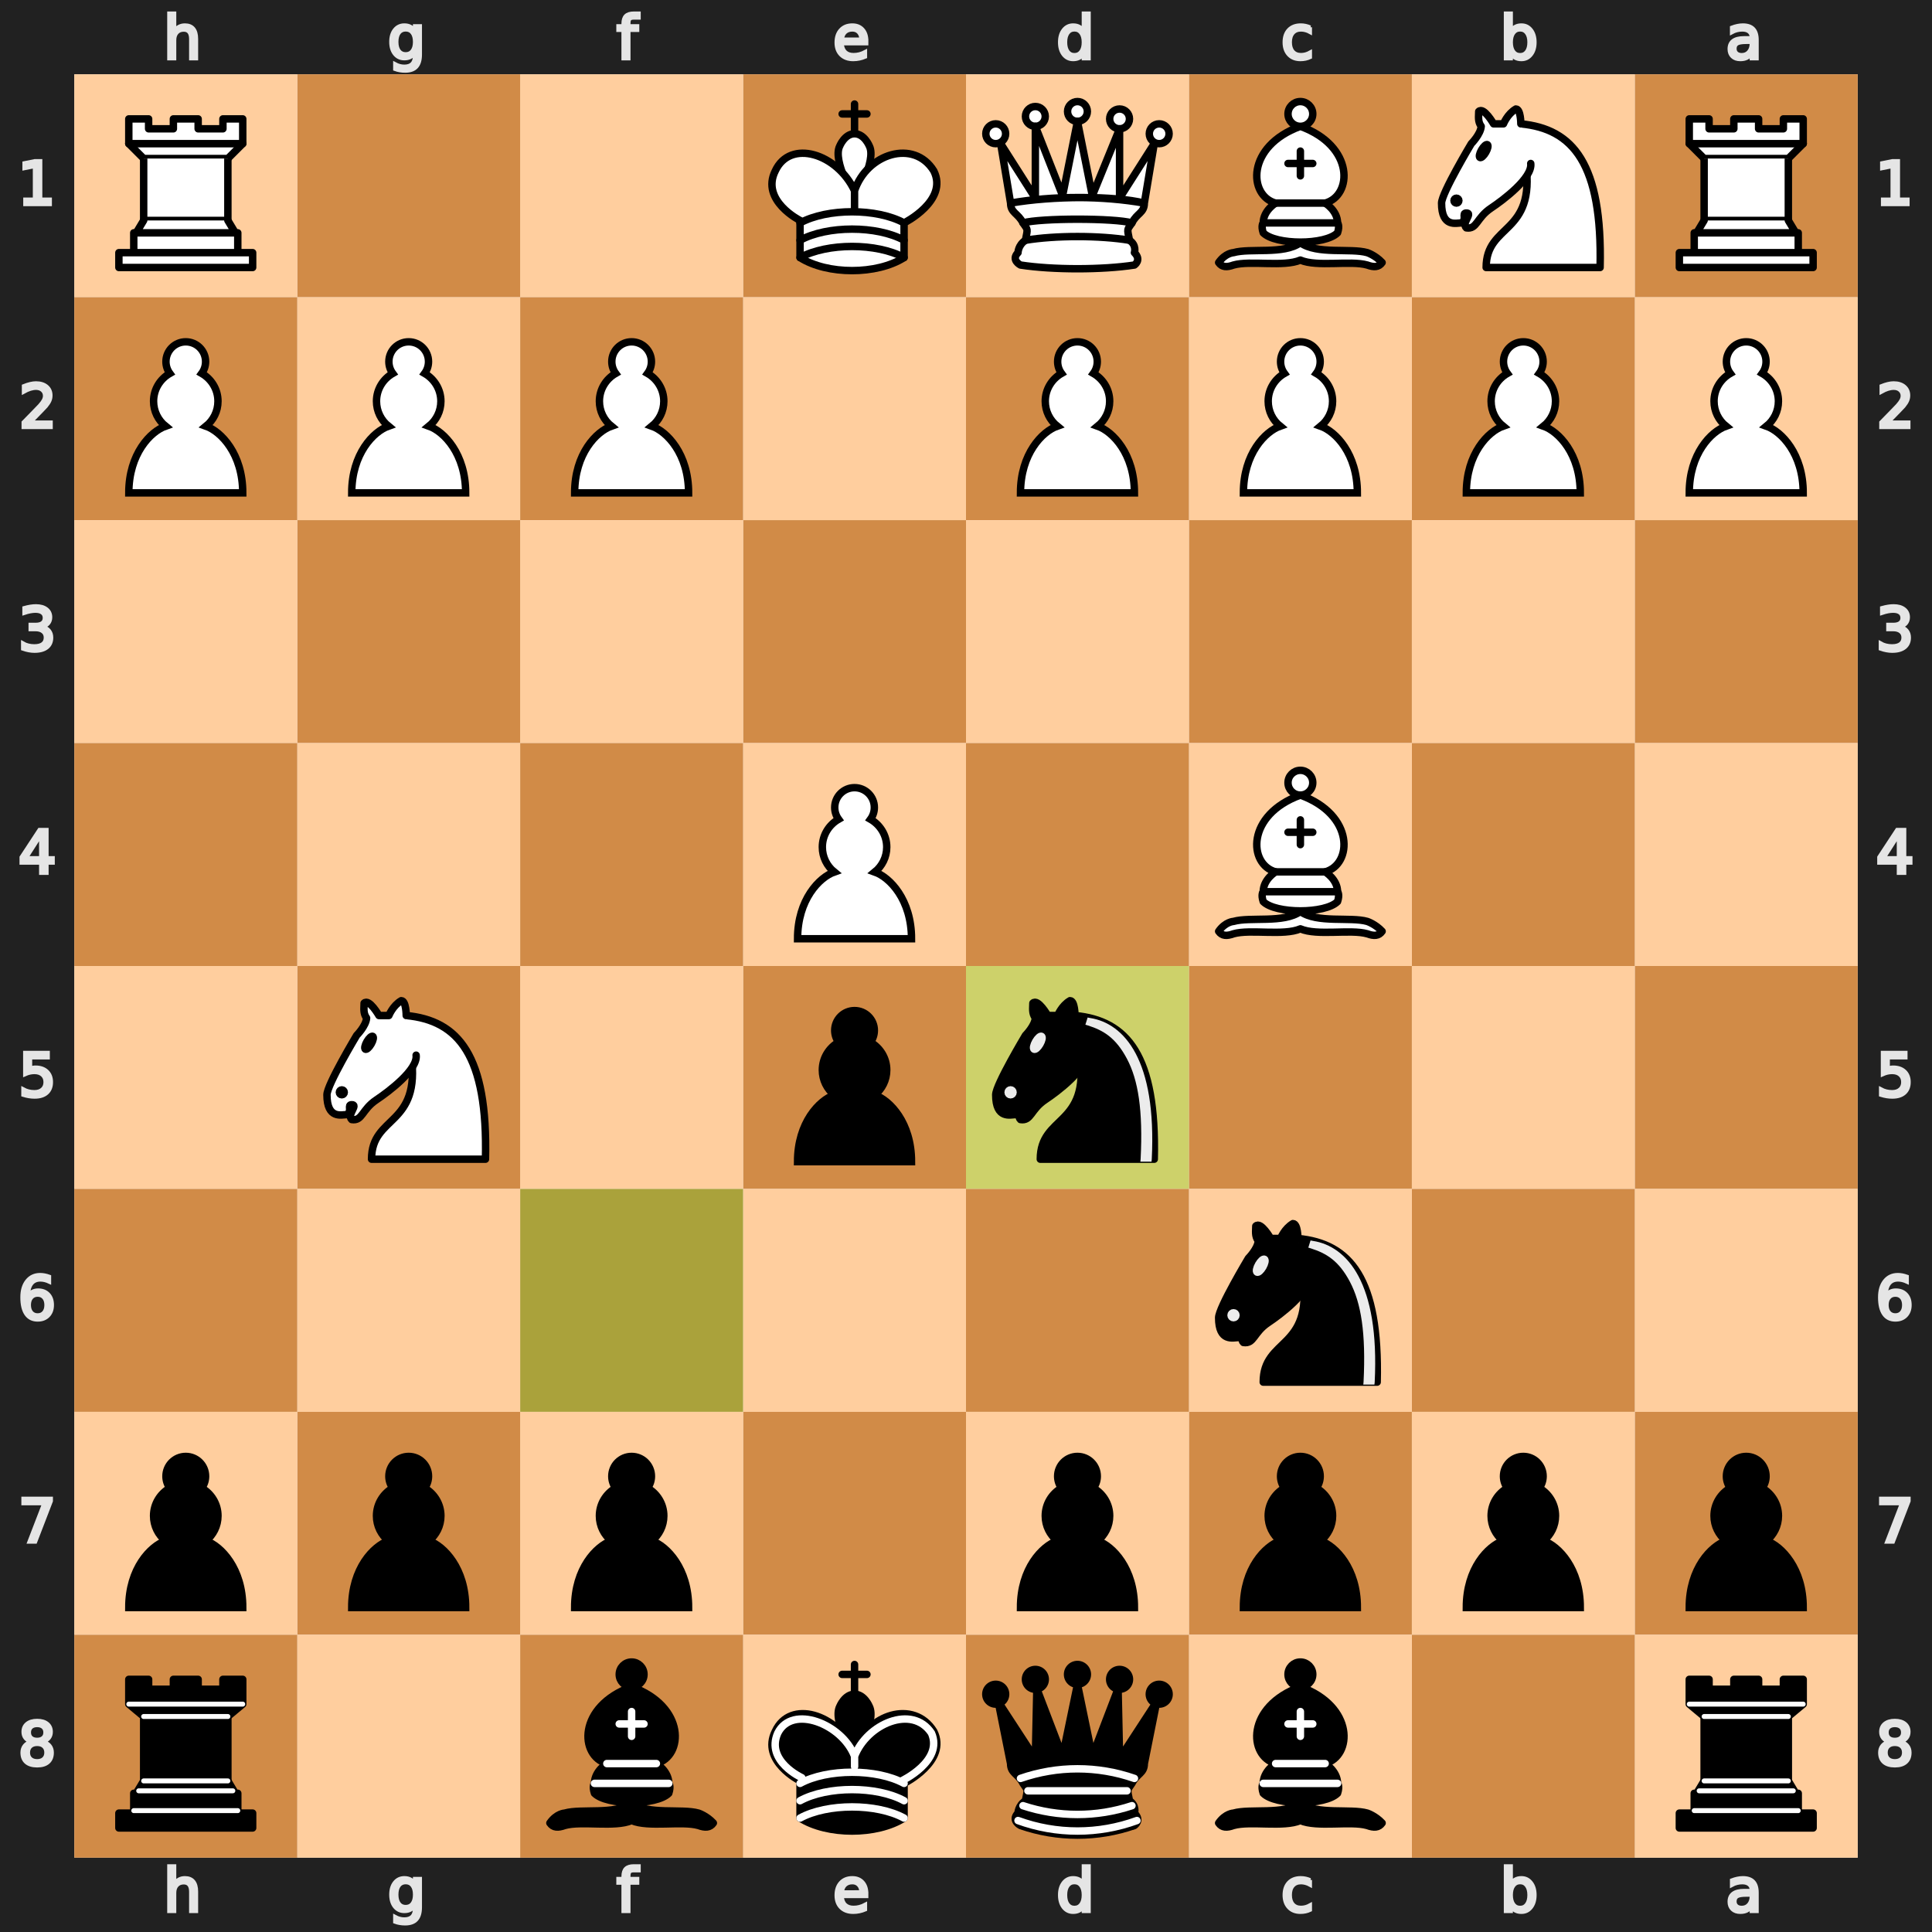
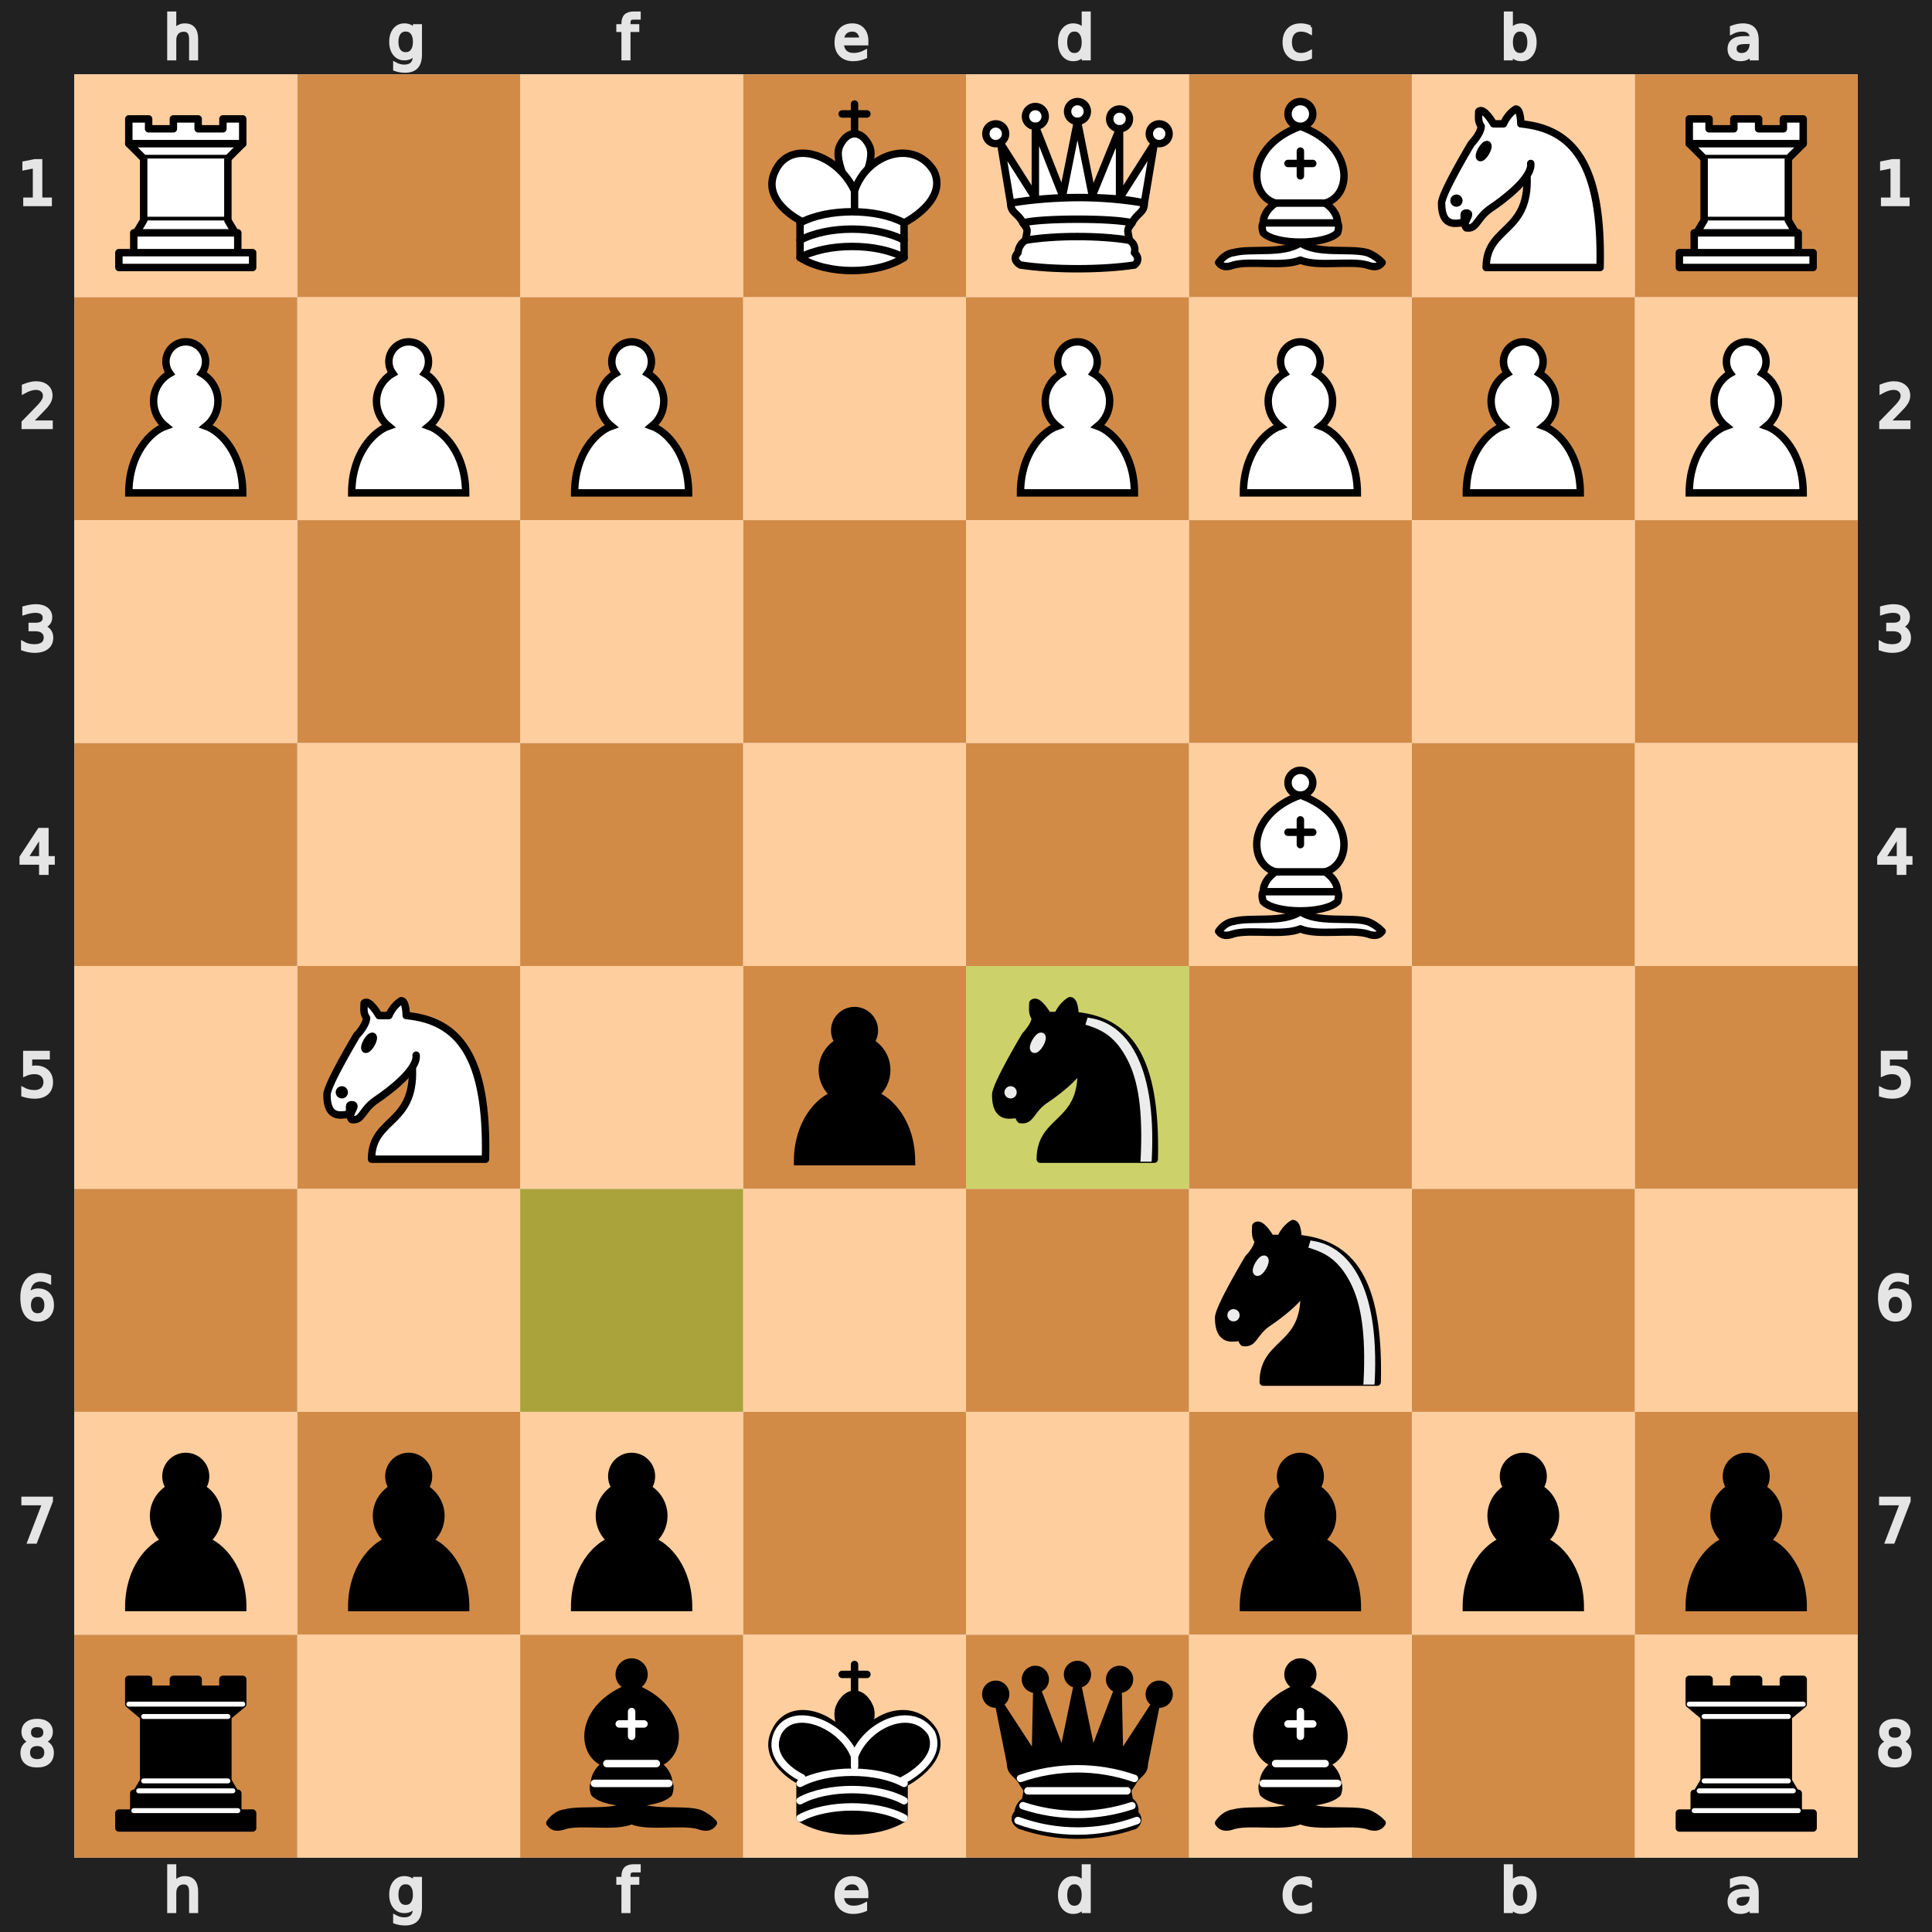
<svg xmlns="http://www.w3.org/2000/svg" xmlns:xlink="http://www.w3.org/1999/xlink" viewBox="0 0 390 390">
  <defs>
    <g id="white-pawn" class="white pawn">
      <path d="M22.5 9c-2.21 0-4 1.79-4 4 0 .89.29 1.71.78 2.38C17.33 16.5 16 18.59 16 21c0 2.03.94 3.84 2.41 5.03-3 1.06-7.41 5.55-7.41 13.47h23c0-7.92-4.41-12.41-7.41-13.47 1.47-1.19 2.41-3 2.41-5.03 0-2.41-1.33-4.5-3.28-5.62.49-.67.78-1.49.78-2.38 0-2.21-1.79-4-4-4z" fill="#fff" stroke="#000" stroke-width="1.5" stroke-linecap="round" />
    </g>
    <g id="white-knight" class="white knight" fill="none" fill-rule="evenodd" stroke="#000" stroke-width="1.5" stroke-linecap="round" stroke-linejoin="round">
      <path d="M 22,10 C 32.5,11 38.5,18 38,39 L 15,39 C 15,30 25,32.5 23,18" style="fill:#ffffff; stroke:#000000;" />
      <path d="M 24,18 C 24.38,20.91 18.45,25.37 16,27 C 13,29 13.18,31.34 11,31 C 9.958,30.06 12.41,27.96 11,28 C 10,28 11.19,29.23 10,30 C 9,30 5.997,31 6,26 C 6,24 12,14 12,14 C 12,14 13.89,12.1 14,10.5 C 13.27,9.506 13.5,8.5 13.5,7.5 C 14.5,6.5 16.5,10 16.5,10 L 18.5,10 C 18.5,10 19.28,8.008 21,7 C 22,7 22,10 22,10" style="fill:#ffffff; stroke:#000000;" />
      <path d="M 9.5 25.5 A 0.5 0.5 0 1 1 8.5,25.5 A 0.5 0.5 0 1 1 9.5 25.5 z" style="fill:#000000; stroke:#000000;" />
      <path d="M 15 15.5 A 0.5 1.5 0 1 1 14,15.5 A 0.5 1.5 0 1 1 15 15.5 z" transform="matrix(0.866,0.5,-0.5,0.866,9.693,-5.173)" style="fill:#000000; stroke:#000000;" />
    </g>
    <g id="white-bishop" class="white bishop" fill="none" fill-rule="evenodd" stroke="#000" stroke-width="1.5" stroke-linecap="round" stroke-linejoin="round">
      <g fill="#fff" stroke-linecap="butt">
        <path d="M9 36c3.39-.97 10.11.43 13.5-2 3.39 2.43 10.11 1.03 13.5 2 0 0 1.65.54 3 2-.68.97-1.65.99-3 .5-3.39-.97-10.11.46-13.5-1-3.39 1.46-10.11.03-13.5 1-1.354.49-2.323.47-3-.5 1.354-1.94 3-2 3-2zM15 32c2.5 2.5 12.5 2.5 15 0 .5-1.5 0-2 0-2 0-2.5-2.5-4-2.5-4 5.5-1.5 6-11.5-5-15.5-11 4-10.5 14-5 15.5 0 0-2.5 1.5-2.5 4 0 0-.5.5 0 2zM25 8a2.5 2.5 0 1 1-5 0 2.5 2.5 0 1 1 5 0z" />
      </g>
      <path d="M17.5 26h10M15 30h15m-7.5-14.5v5M20 18h5" stroke-linejoin="miter" />
    </g>
    <g id="white-rook" class="white rook" fill="#fff" fill-rule="evenodd" stroke="#000" stroke-width="1.5" stroke-linecap="round" stroke-linejoin="round">
      <path d="M9 39h27v-3H9v3zM12 36v-4h21v4H12zM11 14V9h4v2h5V9h5v2h5V9h4v5" stroke-linecap="butt" />
      <path d="M34 14l-3 3H14l-3-3" />
      <path d="M31 17v12.5H14V17" stroke-linecap="butt" stroke-linejoin="miter" />
      <path d="M31 29.5l1.5 2.5h-20l1.5-2.5" />
      <path d="M11 14h23" fill="none" stroke-linejoin="miter" />
    </g>
    <g id="white-queen" class="white queen" fill="#fff" fill-rule="evenodd" stroke="#000" stroke-width="1.5" stroke-linecap="round" stroke-linejoin="round">
      <path d="M8 12a2 2 0 1 1-4 0 2 2 0 1 1 4 0zM24.5 7.5a2 2 0 1 1-4 0 2 2 0 1 1 4 0zM41 12a2 2 0 1 1-4 0 2 2 0 1 1 4 0zM16 8.5a2 2 0 1 1-4 0 2 2 0 1 1 4 0zM33 9a2 2 0 1 1-4 0 2 2 0 1 1 4 0z" />
      <path d="M9 26c8.5-1.5 21-1.5 27 0l2-12-7 11V11l-5.5 13.5-3-15-3 15-5.5-14V25L7 14l2 12zM9 26c0 2 1.5 2 2.5 4 1 1.5 1 1 .5 3.5-1.5 1-1.5 2.5-1.5 2.5-1.5 1.5.5 2.5.5 2.5 6.5 1 16.5 1 23 0 0 0 1.5-1 0-2.5 0 0 .5-1.5-1-2.5-.5-2.5-.5-2 .5-3.5 1-2 2.5-2 2.5-4-8.5-1.5-18.5-1.5-27 0z" stroke-linecap="butt" />
      <path d="M11.5 30c3.5-1 18.5-1 22 0M12 33.5c6-1 15-1 21 0" fill="none" />
    </g>
    <g id="white-king" class="white king" fill="none" fill-rule="evenodd" stroke="#000" stroke-width="1.5" stroke-linecap="round" stroke-linejoin="round">
      <path d="M22.5 11.63V6M20 8h5" stroke-linejoin="miter" />
      <path d="M22.5 25s4.5-7.5 3-10.5c0 0-1-2.5-3-2.5s-3 2.5-3 2.5c-1.5 3 3 10.5 3 10.5" fill="#fff" stroke-linecap="butt" stroke-linejoin="miter" />
      <path d="M11.5 37c5.5 3.5 15.5 3.5 21 0v-7s9-4.5 6-10.5c-4-6.5-13.5-3.5-16 4V27v-3.5c-3.5-7.5-13-10.5-16-4-3 6 5 10 5 10V37z" fill="#fff" />
      <path d="M11.5 30c5.5-3 15.5-3 21 0m-21 3.5c5.5-3 15.5-3 21 0m-21 3.5c5.5-3 15.5-3 21 0" />
    </g>
    <g id="black-pawn" class="black pawn">
      <path d="M22.5 9c-2.21 0-4 1.79-4 4 0 .89.29 1.71.78 2.38C17.33 16.5 16 18.59 16 21c0 2.03.94 3.84 2.41 5.03-3 1.06-7.41 5.55-7.41 13.47h23c0-7.92-4.41-12.41-7.41-13.47 1.47-1.19 2.41-3 2.41-5.03 0-2.41-1.33-4.5-3.28-5.62.49-.67.78-1.49.78-2.38 0-2.21-1.79-4-4-4z" fill="#000" stroke="#000" stroke-width="1.5" stroke-linecap="round" />
    </g>
    <g id="black-knight" class="black knight" fill="none" fill-rule="evenodd" stroke="#000" stroke-width="1.5" stroke-linecap="round" stroke-linejoin="round">
      <path d="M 22,10 C 32.5,11 38.5,18 38,39 L 15,39 C 15,30 25,32.5 23,18" style="fill:#000000; stroke:#000000;" />
      <path d="M 24,18 C 24.38,20.91 18.45,25.37 16,27 C 13,29 13.18,31.34 11,31 C 9.958,30.06 12.41,27.96 11,28 C 10,28 11.19,29.23 10,30 C 9,30 5.997,31 6,26 C 6,24 12,14 12,14 C 12,14 13.89,12.1 14,10.5 C 13.27,9.506 13.5,8.5 13.5,7.5 C 14.5,6.5 16.5,10 16.5,10 L 18.5,10 C 18.5,10 19.28,8.008 21,7 C 22,7 22,10 22,10" style="fill:#000000; stroke:#000000;" />
      <path d="M 9.5 25.5 A 0.5 0.5 0 1 1 8.5,25.5 A 0.5 0.5 0 1 1 9.5 25.5 z" style="fill:#ececec; stroke:#ececec;" />
      <path d="M 15 15.5 A 0.5 1.5 0 1 1 14,15.5 A 0.5 1.5 0 1 1 15 15.5 z" transform="matrix(0.866,0.5,-0.5,0.866,9.693,-5.173)" style="fill:#ececec; stroke:#ececec;" />
      <path d="M 24.55,10.4 L 24.1,11.85 L 24.6,12 C 27.75,13 30.25,14.49 32.5,18.75 C 34.75,23.01 35.75,29.06 35.25,39 L 35.2,39.5 L 37.45,39.5 L 37.5,39 C 38,28.94 36.62,22.15 34.25,17.66 C 31.88,13.17 28.46,11.02 25.06,10.5 L 24.55,10.4 z " style="fill:#ececec; stroke:none;" />
    </g>
    <g id="black-bishop" class="black bishop" fill="none" fill-rule="evenodd" stroke="#000" stroke-width="1.5" stroke-linecap="round" stroke-linejoin="round">
      <path d="M9 36c3.39-.97 10.11.43 13.5-2 3.39 2.43 10.11 1.03 13.5 2 0 0 1.65.54 3 2-.68.97-1.65.99-3 .5-3.39-.97-10.11.46-13.5-1-3.39 1.46-10.11.03-13.5 1-1.354.49-2.323.47-3-.5 1.354-1.94 3-2 3-2zm6-4c2.5 2.5 12.5 2.5 15 0 .5-1.5 0-2 0-2 0-2.5-2.5-4-2.5-4 5.5-1.5 6-11.5-5-15.5-11 4-10.5 14-5 15.5 0 0-2.5 1.5-2.5 4 0 0-.5.5 0 2zM25 8a2.5 2.5 0 1 1-5 0 2.5 2.5 0 1 1 5 0z" fill="#000" stroke-linecap="butt" />
      <path d="M17.5 26h10M15 30h15m-7.5-14.5v5M20 18h5" stroke="#fff" stroke-linejoin="miter" />
    </g>
    <g id="black-rook" class="black rook" fill="#000" fill-rule="evenodd" stroke="#000" stroke-width="1.5" stroke-linecap="round" stroke-linejoin="round">
      <path d="M9 39h27v-3H9v3zM12.5 32l1.5-2.5h17l1.5 2.5h-20zM12 36v-4h21v4H12z" stroke-linecap="butt" />
      <path d="M14 29.5v-13h17v13H14z" stroke-linecap="butt" stroke-linejoin="miter" />
      <path d="M14 16.5L11 14h23l-3 2.5H14zM11 14V9h4v2h5V9h5v2h5V9h4v5H11z" stroke-linecap="butt" />
      <path d="M12 35.5h21M13 31.5h19M14 29.5h17M14 16.5h17M11 14h23" fill="none" stroke="#fff" stroke-width="1" stroke-linejoin="miter" />
    </g>
    <g id="black-queen" class="black queen" fill="#000" fill-rule="evenodd" stroke="#000" stroke-width="1.5" stroke-linecap="round" stroke-linejoin="round">
      <g fill="#000" stroke="none">
        <circle cx="6" cy="12" r="2.75" />
        <circle cx="14" cy="9" r="2.75" />
        <circle cx="22.5" cy="8" r="2.75" />
        <circle cx="31" cy="9" r="2.75" />
        <circle cx="39" cy="12" r="2.75" />
      </g>
      <path d="M9 26c8.5-1.5 21-1.5 27 0l2.5-12.5L31 25l-.3-14.1-5.2 13.6-3-14.5-3 14.5-5.2-13.6L14 25 6.5 13.5 9 26zM9 26c0 2 1.5 2 2.5 4 1 1.5 1 1 .5 3.5-1.5 1-1.5 2.5-1.5 2.5-1.5 1.5.5 2.5.5 2.5 6.5 1 16.5 1 23 0 0 0 1.5-1 0-2.5 0 0 .5-1.5-1-2.5-.5-2.5-.5-2 .5-3.5 1-2 2.5-2 2.5-4-8.5-1.5-18.5-1.5-27 0z" stroke-linecap="butt" />
      <path d="M11 38.5a35 35 1 0 0 23 0" fill="none" stroke-linecap="butt" />
      <path d="M11 29a35 35 1 0 1 23 0M12.5 31.5h20M11.5 34.5a35 35 1 0 0 22 0M10.5 37.5a35 35 1 0 0 24 0" fill="none" stroke="#fff" />
    </g>
    <g id="black-king" class="black king" fill="none" fill-rule="evenodd" stroke="#000" stroke-width="1.5" stroke-linecap="round" stroke-linejoin="round">
      <path d="M22.5 11.63V6" stroke-linejoin="miter" />
      <path d="M22.5 25s4.5-7.5 3-10.5c0 0-1-2.5-3-2.5s-3 2.5-3 2.5c-1.5 3 3 10.5 3 10.5" fill="#000" stroke-linecap="butt" stroke-linejoin="miter" />
      <path d="M11.5 37c5.5 3.5 15.5 3.5 21 0v-7s9-4.5 6-10.5c-4-6.5-13.5-3.5-16 4V27v-3.5c-3.5-7.5-13-10.5-16-4-3 6 5 10 5 10V37z" fill="#000" />
      <path d="M20 8h5" stroke-linejoin="miter" />
      <path d="M32 29.5s8.5-4 6.03-9.65C34.15 14 25 18 22.5 24.5l.01 2.1-.01-2.1C20 18 9.906 14 6.997 19.85c-2.497 5.65 4.853 9 4.853 9M11.5 30c5.5-3 15.5-3 21 0m-21 3.5c5.5-3 15.5-3 21 0m-21 3.5c5.5-3 15.5-3 21 0" stroke="#fff" />
    </g>
  </defs>
  <rect x="7.5" y="7.5" width="375" height="375" fill="none" stroke="#212121" stroke-width="15" />
  <g transform="translate(335, 1) scale(0.75, 0.75)" fill="#e5e5e5" stroke="#e5e5e5">
    <path d="M23.328 10.016q-1.742 0-2.414.398-.672.398-.672 1.36 0 .765.5 1.218.508.445 1.375.445 1.196 0 1.914-.843.727-.852.727-2.258v-.32zm2.867-.594v4.992h-1.437v-1.328q-.492.797-1.227 1.18-.734.375-1.797.375-1.343 0-2.14-.75-.79-.758-.79-2.024 0-1.476.985-2.226.992-.75 2.953-.75h2.016V8.75q0-.992-.656-1.531-.649-.547-1.829-.547-.75 0-1.46.18-.711.18-1.368.539V6.062q.79-.304 1.532-.453.742-.156 1.445-.156 1.898 0 2.836.984.937.985.937 2.985z" />
  </g>
  <g transform="translate(335, 375) scale(0.75, 0.75)" fill="#e5e5e5" stroke="#e5e5e5">
    <path d="M23.328 10.016q-1.742 0-2.414.398-.672.398-.672 1.36 0 .765.5 1.218.508.445 1.375.445 1.196 0 1.914-.843.727-.852.727-2.258v-.32zm2.867-.594v4.992h-1.437v-1.328q-.492.797-1.227 1.18-.734.375-1.797.375-1.343 0-2.14-.75-.79-.758-.79-2.024 0-1.476.985-2.226.992-.75 2.953-.75h2.016V8.75q0-.992-.656-1.531-.649-.547-1.829-.547-.75 0-1.46.18-.711.18-1.368.539V6.062q.79-.304 1.532-.453.742-.156 1.445-.156 1.898 0 2.836.984.937.985.937 2.985z" />
  </g>
  <g transform="translate(290, 1) scale(0.75, 0.75)" fill="#e5e5e5" stroke="#e5e5e5">
    <path d="M24.922 10.047q0-1.586-.656-2.485-.649-.906-1.79-.906-1.14 0-1.796.906-.649.899-.649 2.485 0 1.586.649 2.492.656.898 1.797.898 1.14 0 1.789-.898.656-.906.656-2.492zm-4.89-3.055q.452-.781 1.14-1.156.695-.383 1.656-.383 1.594 0 2.586 1.266 1 1.265 1 3.328 0 2.062-1 3.328-.992 1.266-2.586 1.266-.96 0-1.656-.375-.688-.383-1.14-1.164v1.312h-1.446V2.258h1.445z" />
  </g>
  <g transform="translate(290, 375) scale(0.75, 0.75)" fill="#e5e5e5" stroke="#e5e5e5">
    <path d="M24.922 10.047q0-1.586-.656-2.485-.649-.906-1.79-.906-1.14 0-1.796.906-.649.899-.649 2.485 0 1.586.649 2.492.656.898 1.797.898 1.14 0 1.789-.898.656-.906.656-2.492zm-4.89-3.055q.452-.781 1.14-1.156.695-.383 1.656-.383 1.594 0 2.586 1.266 1 1.265 1 3.328 0 2.062-1 3.328-.992 1.266-2.586 1.266-.96 0-1.656-.375-.688-.383-1.14-1.164v1.312h-1.446V2.258h1.445z" />
  </g>
  <g transform="translate(245, 1) scale(0.75, 0.75)" fill="#e5e5e5" stroke="#e5e5e5">
    <path d="M25.96 6v1.344q-.608-.336-1.226-.5-.609-.172-1.234-.172-1.398 0-2.172.89-.773.883-.773 2.485 0 1.601.773 2.492.774.883 2.172.883.625 0 1.234-.164.618-.172 1.227-.508v1.328q-.602.281-1.25.422-.64.14-1.367.14-1.977 0-3.14-1.242-1.165-1.242-1.165-3.351 0-2.14 1.172-3.367 1.18-1.227 3.227-1.227.664 0 1.296.14.633.134 1.227.407z" />
  </g>
  <g transform="translate(245, 375) scale(0.75, 0.75)" fill="#e5e5e5" stroke="#e5e5e5">
    <path d="M25.96 6v1.344q-.608-.336-1.226-.5-.609-.172-1.234-.172-1.398 0-2.172.89-.773.883-.773 2.485 0 1.601.773 2.492.774.883 2.172.883.625 0 1.234-.164.618-.172 1.227-.508v1.328q-.602.281-1.25.422-.64.14-1.367.14-1.977 0-3.14-1.242-1.165-1.242-1.165-3.351 0-2.14 1.172-3.367 1.18-1.227 3.227-1.227.664 0 1.296.14.633.134 1.227.407z" />
  </g>
  <g transform="translate(200, 1) scale(0.75, 0.75)" fill="#e5e5e5" stroke="#e5e5e5">
    <path d="M24.973 6.992V2.258h1.437v12.156h-1.437v-1.312q-.453.78-1.149 1.164-.687.375-1.656.375-1.586 0-2.586-1.266-.992-1.266-.992-3.328 0-2.063.992-3.328 1-1.266 2.586-1.266.969 0 1.656.383.696.375 1.149 1.156zm-4.899 3.055q0 1.586.649 2.492.656.898 1.797.898 1.14 0 1.796-.898.657-.906.657-2.492 0-1.586-.657-2.485-.656-.906-1.796-.906-1.141 0-1.797.906-.649.899-.649 2.485z" />
  </g>
  <g transform="translate(200, 375) scale(0.75, 0.75)" fill="#e5e5e5" stroke="#e5e5e5">
    <path d="M24.973 6.992V2.258h1.437v12.156h-1.437v-1.312q-.453.78-1.149 1.164-.687.375-1.656.375-1.586 0-2.586-1.266-.992-1.266-.992-3.328 0-2.063.992-3.328 1-1.266 2.586-1.266.969 0 1.656.383.696.375 1.149 1.156zm-4.899 3.055q0 1.586.649 2.492.656.898 1.797.898 1.14 0 1.796-.898.657-.906.657-2.492 0-1.586-.657-2.485-.656-.906-1.796-.906-1.141 0-1.797.906-.649.899-.649 2.485z" />
  </g>
  <g transform="translate(155, 1) scale(0.75, 0.75)" fill="#e5e5e5" stroke="#e5e5e5">
    <path d="M26.555 9.68v.703h-6.61q.094 1.484.89 2.265.806.774 2.235.774.828 0 1.602-.203.781-.203 1.547-.61v1.36q-.774.328-1.586.5-.813.172-1.649.172-2.093 0-3.32-1.22-1.219-1.218-1.219-3.296 0-2.148 1.157-3.406 1.164-1.266 3.132-1.266 1.766 0 2.79 1.14 1.03 1.134 1.03 3.087zm-1.438-.422q-.015-1.18-.664-1.883-.64-.703-1.703-.703-1.203 0-1.93.68-.718.68-.828 1.914z" />
  </g>
  <g transform="translate(155, 375) scale(0.75, 0.75)" fill="#e5e5e5" stroke="#e5e5e5">
    <path d="M26.555 9.68v.703h-6.61q.094 1.484.89 2.265.806.774 2.235.774.828 0 1.602-.203.781-.203 1.547-.61v1.36q-.774.328-1.586.5-.813.172-1.649.172-2.093 0-3.32-1.22-1.219-1.218-1.219-3.296 0-2.148 1.157-3.406 1.164-1.266 3.132-1.266 1.766 0 2.79 1.14 1.03 1.134 1.03 3.087zm-1.438-.422q-.015-1.18-.664-1.883-.64-.703-1.703-.703-1.203 0-1.93.68-.718.68-.828 1.914z" />
  </g>
  <g transform="translate(110, 1) scale(0.75, 0.75)" fill="#e5e5e5" stroke="#e5e5e5">
    <path d="M25.285 2.258v1.195H23.91q-.773 0-1.078.313-.297.312-.297 1.125v.773h2.367v1.117h-2.367v7.633H21.09V6.781h-1.375V5.664h1.375v-.61q0-1.46.68-2.124.68-.672 2.156-.672z" />
  </g>
  <g transform="translate(110, 375) scale(0.75, 0.75)" fill="#e5e5e5" stroke="#e5e5e5">
    <path d="M25.285 2.258v1.195H23.91q-.773 0-1.078.313-.297.312-.297 1.125v.773h2.367v1.117h-2.367v7.633H21.09V6.781h-1.375V5.664h1.375v-.61q0-1.46.68-2.124.68-.672 2.156-.672z" />
  </g>
  <g transform="translate(65, 1) scale(0.75, 0.75)" fill="#e5e5e5" stroke="#e5e5e5">
    <path d="M24.973 9.937q0-1.562-.649-2.421-.64-.86-1.804-.86-1.157 0-1.805.86-.64.859-.64 2.421 0 1.555.64 2.415.648.859 1.805.859 1.164 0 1.804-.86.649-.859.649-2.414zm1.437 3.391q0 2.234-.992 3.32-.992 1.094-3.04 1.094-.757 0-1.429-.117-.672-.11-1.304-.344v-1.398q.632.344 1.25.508.617.164 1.257.164 1.414 0 2.118-.743.703-.734.703-2.226v-.711q-.446.773-1.141 1.156-.695.383-1.664.383-1.61 0-2.594-1.227-.984-1.226-.984-3.25 0-2.03.984-3.257.985-1.227 2.594-1.227.969 0 1.664.383t1.14 1.156V5.664h1.438z" />
  </g>
  <g transform="translate(65, 375) scale(0.75, 0.75)" fill="#e5e5e5" stroke="#e5e5e5">
    <path d="M24.973 9.937q0-1.562-.649-2.421-.64-.86-1.804-.86-1.157 0-1.805.86-.64.859-.64 2.421 0 1.555.64 2.415.648.859 1.805.859 1.164 0 1.804-.86.649-.859.649-2.414zm1.437 3.391q0 2.234-.992 3.32-.992 1.094-3.04 1.094-.757 0-1.429-.117-.672-.11-1.304-.344v-1.398q.632.344 1.25.508.617.164 1.257.164 1.414 0 2.118-.743.703-.734.703-2.226v-.711q-.446.773-1.141 1.156-.695.383-1.664.383-1.61 0-2.594-1.227-.984-1.226-.984-3.25 0-2.03.984-3.257.985-1.227 2.594-1.227.969 0 1.664.383t1.14 1.156V5.664h1.438z" />
  </g>
  <g transform="translate(20, 1) scale(0.75, 0.75)" fill="#e5e5e5" stroke="#e5e5e5">
    <path d="M26.164 9.133v5.281h-1.437V9.18q0-1.243-.485-1.86-.484-.617-1.453-.617-1.164 0-1.836.742-.672.742-.672 2.024v4.945h-1.445V2.258h1.445v4.765q.516-.789 1.211-1.18.703-.39 1.617-.39 1.508 0 2.282.938.773.93.773 2.742z" />
  </g>
  <g transform="translate(20, 375) scale(0.75, 0.75)" fill="#e5e5e5" stroke="#e5e5e5">
    <path d="M26.164 9.133v5.281h-1.437V9.18q0-1.243-.485-1.86-.484-.617-1.453-.617-1.164 0-1.836.742-.672.742-.672 2.024v4.945h-1.445V2.258h1.445v4.765q.516-.789 1.211-1.18.703-.39 1.617-.39 1.508 0 2.282.938.773.93.773 2.742z" />
  </g>
  <g transform="translate(0, 20) scale(0.75, 0.75)" fill="#e5e5e5" stroke="#e5e5e5">
    <path d="M6.754 26.996h2.578v-8.898l-2.805.562v-1.437l2.79-.563h1.578v10.336h2.578v1.328h-6.72z" />
  </g>
  <g transform="translate(375, 20) scale(0.75, 0.75)" fill="#e5e5e5" stroke="#e5e5e5">
    <path d="M6.754 26.996h2.578v-8.898l-2.805.562v-1.437l2.79-.563h1.578v10.336h2.578v1.328h-6.72z" />
  </g>
  <g transform="translate(0, 65) scale(0.75, 0.75)" fill="#e5e5e5" stroke="#e5e5e5">
    <path d="M8.195 26.996h5.508v1.328H6.297v-1.328q.898-.93 2.445-2.492 1.555-1.57 1.953-2.024.758-.851 1.055-1.437.305-.594.305-1.164 0-.93-.657-1.516-.648-.586-1.695-.586-.742 0-1.57.258-.82.258-1.758.781v-1.593q.953-.383 1.781-.578.828-.196 1.516-.196 1.812 0 2.89.906 1.079.907 1.079 2.422 0 .72-.274 1.368-.265.64-.976 1.515-.196.227-1.243 1.313-1.046 1.078-2.953 3.023z" />
  </g>
  <g transform="translate(375, 65) scale(0.75, 0.75)" fill="#e5e5e5" stroke="#e5e5e5">
    <path d="M8.195 26.996h5.508v1.328H6.297v-1.328q.898-.93 2.445-2.492 1.555-1.57 1.953-2.024.758-.851 1.055-1.437.305-.594.305-1.164 0-.93-.657-1.516-.648-.586-1.695-.586-.742 0-1.57.258-.82.258-1.758.781v-1.593q.953-.383 1.781-.578.828-.196 1.516-.196 1.812 0 2.89.906 1.079.907 1.079 2.422 0 .72-.274 1.368-.265.64-.976 1.515-.196.227-1.243 1.313-1.046 1.078-2.953 3.023z" />
  </g>
  <g transform="translate(0, 110) scale(0.75, 0.75)" fill="#e5e5e5" stroke="#e5e5e5">
    <path d="M11.434 22.035q1.132.242 1.765 1.008.64.766.64 1.89 0 1.727-1.187 2.672-1.187.946-3.375.946-.734 0-1.515-.149-.774-.14-1.602-.43V26.45q.656.383 1.438.578.78.196 1.632.196 1.485 0 2.258-.586.782-.586.782-1.703 0-1.032-.727-1.61-.719-.586-2.008-.586h-1.36v-1.297h1.423q1.164 0 1.78-.46.618-.47.618-1.344 0-.899-.64-1.375-.633-.485-1.82-.485-.65 0-1.391.141-.743.14-1.633.437V16.95q.898-.25 1.68-.375.788-.125 1.484-.125 1.797 0 2.844.82 1.046.813 1.046 2.204 0 .968-.554 1.64-.555.664-1.578.922z" />
  </g>
  <g transform="translate(375, 110) scale(0.75, 0.75)" fill="#e5e5e5" stroke="#e5e5e5">
    <path d="M11.434 22.035q1.132.242 1.765 1.008.64.766.64 1.89 0 1.727-1.187 2.672-1.187.946-3.375.946-.734 0-1.515-.149-.774-.14-1.602-.43V26.45q.656.383 1.438.578.78.196 1.632.196 1.485 0 2.258-.586.782-.586.782-1.703 0-1.032-.727-1.61-.719-.586-2.008-.586h-1.36v-1.297h1.423q1.164 0 1.78-.46.618-.47.618-1.344 0-.899-.64-1.375-.633-.485-1.82-.485-.65 0-1.391.141-.743.14-1.633.437V16.95q.898-.25 1.68-.375.788-.125 1.484-.125 1.797 0 2.844.82 1.046.813 1.046 2.204 0 .968-.554 1.64-.555.664-1.578.922z" />
  </g>
  <g transform="translate(0, 155) scale(0.75, 0.75)" fill="#e5e5e5" stroke="#e5e5e5">
    <path d="M11.016 18.035L7.03 24.262h3.985zm-.414-1.375h1.984v7.602h1.664v1.312h-1.664v2.75h-1.57v-2.75H5.75v-1.523z" />
  </g>
  <g transform="translate(375, 155) scale(0.75, 0.75)" fill="#e5e5e5" stroke="#e5e5e5">
    <path d="M11.016 18.035L7.03 24.262h3.985zm-.414-1.375h1.984v7.602h1.664v1.312h-1.664v2.75h-1.57v-2.75H5.75v-1.523z" />
  </g>
  <g transform="translate(0, 200) scale(0.75, 0.75)" fill="#e5e5e5" stroke="#e5e5e5">
    <path d="M6.719 16.66h6.195v1.328h-4.75v2.86q.344-.118.688-.172.343-.063.687-.063 1.953 0 3.094 1.07 1.14 1.07 1.14 2.899 0 1.883-1.171 2.93-1.172 1.039-3.305 1.039-.735 0-1.5-.125-.758-.125-1.57-.375v-1.586q.703.383 1.453.57.75.188 1.586.188 1.351 0 2.14-.711.79-.711.79-1.93 0-1.219-.79-1.93-.789-.71-2.14-.71-.633 0-1.266.14-.625.14-1.281.438z" />
  </g>
  <g transform="translate(375, 200) scale(0.75, 0.75)" fill="#e5e5e5" stroke="#e5e5e5">
    <path d="M6.719 16.66h6.195v1.328h-4.75v2.86q.344-.118.688-.172.343-.063.687-.063 1.953 0 3.094 1.07 1.14 1.07 1.14 2.899 0 1.883-1.171 2.93-1.172 1.039-3.305 1.039-.735 0-1.5-.125-.758-.125-1.57-.375v-1.586q.703.383 1.453.57.75.188 1.586.188 1.351 0 2.14-.711.79-.711.79-1.93 0-1.219-.79-1.93-.789-.71-2.14-.71-.633 0-1.266.14-.625.14-1.281.438z" />
  </g>
  <g transform="translate(0, 245) scale(0.75, 0.75)" fill="#e5e5e5" stroke="#e5e5e5">
    <path d="M10.137 21.863q-1.063 0-1.688.727-.617.726-.617 1.992 0 1.258.617 1.992.625.727 1.688.727 1.062 0 1.68-.727.624-.734.624-1.992 0-1.266-.625-1.992-.617-.727-1.68-.727zm3.133-4.945v1.437q-.594-.28-1.204-.43-.601-.148-1.195-.148-1.562 0-2.39 1.055-.82 1.055-.938 3.188.46-.68 1.156-1.04.696-.367 1.531-.367 1.758 0 2.774 1.07 1.023 1.063 1.023 2.899 0 1.797-1.062 2.883-1.063 1.086-2.828 1.086-2.024 0-3.094-1.547-1.07-1.555-1.07-4.5 0-2.766 1.312-4.406 1.313-1.649 3.524-1.649.593 0 1.195.117.61.118 1.266.352z" />
  </g>
  <g transform="translate(375, 245) scale(0.75, 0.75)" fill="#e5e5e5" stroke="#e5e5e5">
    <path d="M10.137 21.863q-1.063 0-1.688.727-.617.726-.617 1.992 0 1.258.617 1.992.625.727 1.688.727 1.062 0 1.68-.727.624-.734.624-1.992 0-1.266-.625-1.992-.617-.727-1.68-.727zm3.133-4.945v1.437q-.594-.28-1.204-.43-.601-.148-1.195-.148-1.562 0-2.39 1.055-.82 1.055-.938 3.188.46-.68 1.156-1.04.696-.367 1.531-.367 1.758 0 2.774 1.07 1.023 1.063 1.023 2.899 0 1.797-1.062 2.883-1.063 1.086-2.828 1.086-2.024 0-3.094-1.547-1.07-1.555-1.07-4.5 0-2.766 1.312-4.406 1.313-1.649 3.524-1.649.593 0 1.195.117.61.118 1.266.352z" />
  </g>
  <g transform="translate(0, 290) scale(0.75, 0.75)" fill="#e5e5e5" stroke="#e5e5e5">
    <path d="M6.25 16.66h7.5v.672L9.516 28.324H7.867l3.985-10.336H6.25z" />
  </g>
  <g transform="translate(375, 290) scale(0.75, 0.75)" fill="#e5e5e5" stroke="#e5e5e5">
    <path d="M6.25 16.66h7.5v.672L9.516 28.324H7.867l3.985-10.336H6.25z" />
  </g>
  <g transform="translate(0, 335) scale(0.75, 0.75)" fill="#e5e5e5" stroke="#e5e5e5">
    <path d="M10 22.785q-1.125 0-1.773.602-.641.601-.641 1.656t.64 1.656q.649.602 1.774.602t1.773-.602q.649-.61.649-1.656 0-1.055-.649-1.656-.64-.602-1.773-.602zm-1.578-.672q-1.016-.25-1.586-.945-.563-.695-.563-1.695 0-1.399.993-2.211 1-.813 2.734-.813 1.742 0 2.734.813.993.812.993 2.21 0 1-.57 1.696-.563.695-1.571.945 1.14.266 1.773 1.04.641.773.641 1.89 0 1.695-1.04 2.602-1.03.906-2.96.906t-2.969-.906Q6 26.738 6 25.043q0-1.117.64-1.89.641-.774 1.782-1.04zm-.578-2.492q0 .906.562 1.414.57.508 1.594.508 1.016 0 1.586-.508.578-.508.578-1.414 0-.906-.578-1.414-.57-.508-1.586-.508-1.023 0-1.594.508-.562.508-.562 1.414z" />
  </g>
  <g transform="translate(375, 335) scale(0.75, 0.75)" fill="#e5e5e5" stroke="#e5e5e5">
    <path d="M10 22.785q-1.125 0-1.773.602-.641.601-.641 1.656t.64 1.656q.649.602 1.774.602t1.773-.602q.649-.61.649-1.656 0-1.055-.649-1.656-.64-.602-1.773-.602zm-1.578-.672q-1.016-.25-1.586-.945-.563-.695-.563-1.695 0-1.399.993-2.211 1-.813 2.734-.813 1.742 0 2.734.813.993.812.993 2.21 0 1-.57 1.696-.563.695-1.571.945 1.14.266 1.773 1.04.641.773.641 1.89 0 1.695-1.04 2.602-1.03.906-2.96.906t-2.969-.906Q6 26.738 6 25.043q0-1.117.64-1.89.641-.774 1.782-1.04zm-.578-2.492q0 .906.562 1.414.57.508 1.594.508 1.016 0 1.586-.508.578-.508.578-1.414 0-.906-.578-1.414-.57-.508-1.586-.508-1.023 0-1.594.508-.562.508-.562 1.414z" />
  </g>
  <rect x="330" y="15" width="45" height="45" class="square dark a1" stroke="none" fill="#d18b47" />
  <rect x="285" y="15" width="45" height="45" class="square light b1" stroke="none" fill="#ffce9e" />
  <rect x="240" y="15" width="45" height="45" class="square dark c1" stroke="none" fill="#d18b47" />
  <rect x="195" y="15" width="45" height="45" class="square light d1" stroke="none" fill="#ffce9e" />
  <rect x="150" y="15" width="45" height="45" class="square dark e1" stroke="none" fill="#d18b47" />
  <rect x="105" y="15" width="45" height="45" class="square light f1" stroke="none" fill="#ffce9e" />
  <rect x="60" y="15" width="45" height="45" class="square dark g1" stroke="none" fill="#d18b47" />
  <rect x="15" y="15" width="45" height="45" class="square light h1" stroke="none" fill="#ffce9e" />
  <rect x="330" y="60" width="45" height="45" class="square light a2" stroke="none" fill="#ffce9e" />
  <rect x="285" y="60" width="45" height="45" class="square dark b2" stroke="none" fill="#d18b47" />
  <rect x="240" y="60" width="45" height="45" class="square light c2" stroke="none" fill="#ffce9e" />
  <rect x="195" y="60" width="45" height="45" class="square dark d2" stroke="none" fill="#d18b47" />
  <rect x="150" y="60" width="45" height="45" class="square light e2" stroke="none" fill="#ffce9e" />
  <rect x="105" y="60" width="45" height="45" class="square dark f2" stroke="none" fill="#d18b47" />
  <rect x="60" y="60" width="45" height="45" class="square light g2" stroke="none" fill="#ffce9e" />
  <rect x="15" y="60" width="45" height="45" class="square dark h2" stroke="none" fill="#d18b47" />
  <rect x="330" y="105" width="45" height="45" class="square dark a3" stroke="none" fill="#d18b47" />
  <rect x="285" y="105" width="45" height="45" class="square light b3" stroke="none" fill="#ffce9e" />
  <rect x="240" y="105" width="45" height="45" class="square dark c3" stroke="none" fill="#d18b47" />
  <rect x="195" y="105" width="45" height="45" class="square light d3" stroke="none" fill="#ffce9e" />
  <rect x="150" y="105" width="45" height="45" class="square dark e3" stroke="none" fill="#d18b47" />
  <rect x="105" y="105" width="45" height="45" class="square light f3" stroke="none" fill="#ffce9e" />
  <rect x="60" y="105" width="45" height="45" class="square dark g3" stroke="none" fill="#d18b47" />
  <rect x="15" y="105" width="45" height="45" class="square light h3" stroke="none" fill="#ffce9e" />
  <rect x="330" y="150" width="45" height="45" class="square light a4" stroke="none" fill="#ffce9e" />
  <rect x="285" y="150" width="45" height="45" class="square dark b4" stroke="none" fill="#d18b47" />
  <rect x="240" y="150" width="45" height="45" class="square light c4" stroke="none" fill="#ffce9e" />
  <rect x="195" y="150" width="45" height="45" class="square dark d4" stroke="none" fill="#d18b47" />
  <rect x="150" y="150" width="45" height="45" class="square light e4" stroke="none" fill="#ffce9e" />
  <rect x="105" y="150" width="45" height="45" class="square dark f4" stroke="none" fill="#d18b47" />
  <rect x="60" y="150" width="45" height="45" class="square light g4" stroke="none" fill="#ffce9e" />
  <rect x="15" y="150" width="45" height="45" class="square dark h4" stroke="none" fill="#d18b47" />
  <rect x="330" y="195" width="45" height="45" class="square dark a5" stroke="none" fill="#d18b47" />
  <rect x="285" y="195" width="45" height="45" class="square light b5" stroke="none" fill="#ffce9e" />
  <rect x="240" y="195" width="45" height="45" class="square dark c5" stroke="none" fill="#d18b47" />
  <rect x="195" y="195" width="45" height="45" class="square light lastmove d5" stroke="none" fill="#cdd16a" />
  <rect x="150" y="195" width="45" height="45" class="square dark e5" stroke="none" fill="#d18b47" />
  <rect x="105" y="195" width="45" height="45" class="square light f5" stroke="none" fill="#ffce9e" />
  <rect x="60" y="195" width="45" height="45" class="square dark g5" stroke="none" fill="#d18b47" />
  <rect x="15" y="195" width="45" height="45" class="square light h5" stroke="none" fill="#ffce9e" />
  <rect x="330" y="240" width="45" height="45" class="square light a6" stroke="none" fill="#ffce9e" />
  <rect x="285" y="240" width="45" height="45" class="square dark b6" stroke="none" fill="#d18b47" />
  <rect x="240" y="240" width="45" height="45" class="square light c6" stroke="none" fill="#ffce9e" />
  <rect x="195" y="240" width="45" height="45" class="square dark d6" stroke="none" fill="#d18b47" />
  <rect x="150" y="240" width="45" height="45" class="square light e6" stroke="none" fill="#ffce9e" />
  <rect x="105" y="240" width="45" height="45" class="square dark lastmove f6" stroke="none" fill="#aaa23b" />
  <rect x="60" y="240" width="45" height="45" class="square light g6" stroke="none" fill="#ffce9e" />
  <rect x="15" y="240" width="45" height="45" class="square dark h6" stroke="none" fill="#d18b47" />
  <rect x="330" y="285" width="45" height="45" class="square dark a7" stroke="none" fill="#d18b47" />
  <rect x="285" y="285" width="45" height="45" class="square light b7" stroke="none" fill="#ffce9e" />
  <rect x="240" y="285" width="45" height="45" class="square dark c7" stroke="none" fill="#d18b47" />
  <rect x="195" y="285" width="45" height="45" class="square light d7" stroke="none" fill="#ffce9e" />
  <rect x="150" y="285" width="45" height="45" class="square dark e7" stroke="none" fill="#d18b47" />
  <rect x="105" y="285" width="45" height="45" class="square light f7" stroke="none" fill="#ffce9e" />
  <rect x="60" y="285" width="45" height="45" class="square dark g7" stroke="none" fill="#d18b47" />
  <rect x="15" y="285" width="45" height="45" class="square light h7" stroke="none" fill="#ffce9e" />
  <rect x="330" y="330" width="45" height="45" class="square light a8" stroke="none" fill="#ffce9e" />
  <rect x="285" y="330" width="45" height="45" class="square dark b8" stroke="none" fill="#d18b47" />
  <rect x="240" y="330" width="45" height="45" class="square light c8" stroke="none" fill="#ffce9e" />
  <rect x="195" y="330" width="45" height="45" class="square dark d8" stroke="none" fill="#d18b47" />
  <rect x="150" y="330" width="45" height="45" class="square light e8" stroke="none" fill="#ffce9e" />
  <rect x="105" y="330" width="45" height="45" class="square dark f8" stroke="none" fill="#d18b47" />
  <rect x="60" y="330" width="45" height="45" class="square light g8" stroke="none" fill="#ffce9e" />
  <rect x="15" y="330" width="45" height="45" class="square dark h8" stroke="none" fill="#d18b47" />
  <use href="#white-rook" xlink:href="#white-rook" transform="translate(330, 15)" />
  <use href="#white-knight" xlink:href="#white-knight" transform="translate(285, 15)" />
  <use href="#white-bishop" xlink:href="#white-bishop" transform="translate(240, 15)" />
  <use href="#white-queen" xlink:href="#white-queen" transform="translate(195, 15)" />
  <use href="#white-king" xlink:href="#white-king" transform="translate(150, 15)" />
  <use href="#white-rook" xlink:href="#white-rook" transform="translate(15, 15)" />
  <use href="#white-pawn" xlink:href="#white-pawn" transform="translate(330, 60)" />
  <use href="#white-pawn" xlink:href="#white-pawn" transform="translate(285, 60)" />
  <use href="#white-pawn" xlink:href="#white-pawn" transform="translate(240, 60)" />
  <use href="#white-pawn" xlink:href="#white-pawn" transform="translate(195, 60)" />
  <use href="#white-pawn" xlink:href="#white-pawn" transform="translate(105, 60)" />
  <use href="#white-pawn" xlink:href="#white-pawn" transform="translate(60, 60)" />
  <use href="#white-pawn" xlink:href="#white-pawn" transform="translate(15, 60)" />
  <use href="#white-bishop" xlink:href="#white-bishop" transform="translate(240, 150)" />
-   <use href="#white-pawn" xlink:href="#white-pawn" transform="translate(150, 150)" />
  <use href="#black-knight" xlink:href="#black-knight" transform="translate(195, 195)" />
  <use href="#black-pawn" xlink:href="#black-pawn" transform="translate(150, 195)" />
  <use href="#white-knight" xlink:href="#white-knight" transform="translate(60, 195)" />
  <use href="#black-knight" xlink:href="#black-knight" transform="translate(240, 240)" />
  <use href="#black-pawn" xlink:href="#black-pawn" transform="translate(330, 285)" />
  <use href="#black-pawn" xlink:href="#black-pawn" transform="translate(285, 285)" />
  <use href="#black-pawn" xlink:href="#black-pawn" transform="translate(240, 285)" />
-   <use href="#black-pawn" xlink:href="#black-pawn" transform="translate(195, 285)" />
  <use href="#black-pawn" xlink:href="#black-pawn" transform="translate(105, 285)" />
  <use href="#black-pawn" xlink:href="#black-pawn" transform="translate(60, 285)" />
  <use href="#black-pawn" xlink:href="#black-pawn" transform="translate(15, 285)" />
  <use href="#black-rook" xlink:href="#black-rook" transform="translate(330, 330)" />
  <use href="#black-bishop" xlink:href="#black-bishop" transform="translate(240, 330)" />
  <use href="#black-queen" xlink:href="#black-queen" transform="translate(195, 330)" />
  <use href="#black-king" xlink:href="#black-king" transform="translate(150, 330)" />
  <use href="#black-bishop" xlink:href="#black-bishop" transform="translate(105, 330)" />
  <use href="#black-rook" xlink:href="#black-rook" transform="translate(15, 330)" />
</svg>
